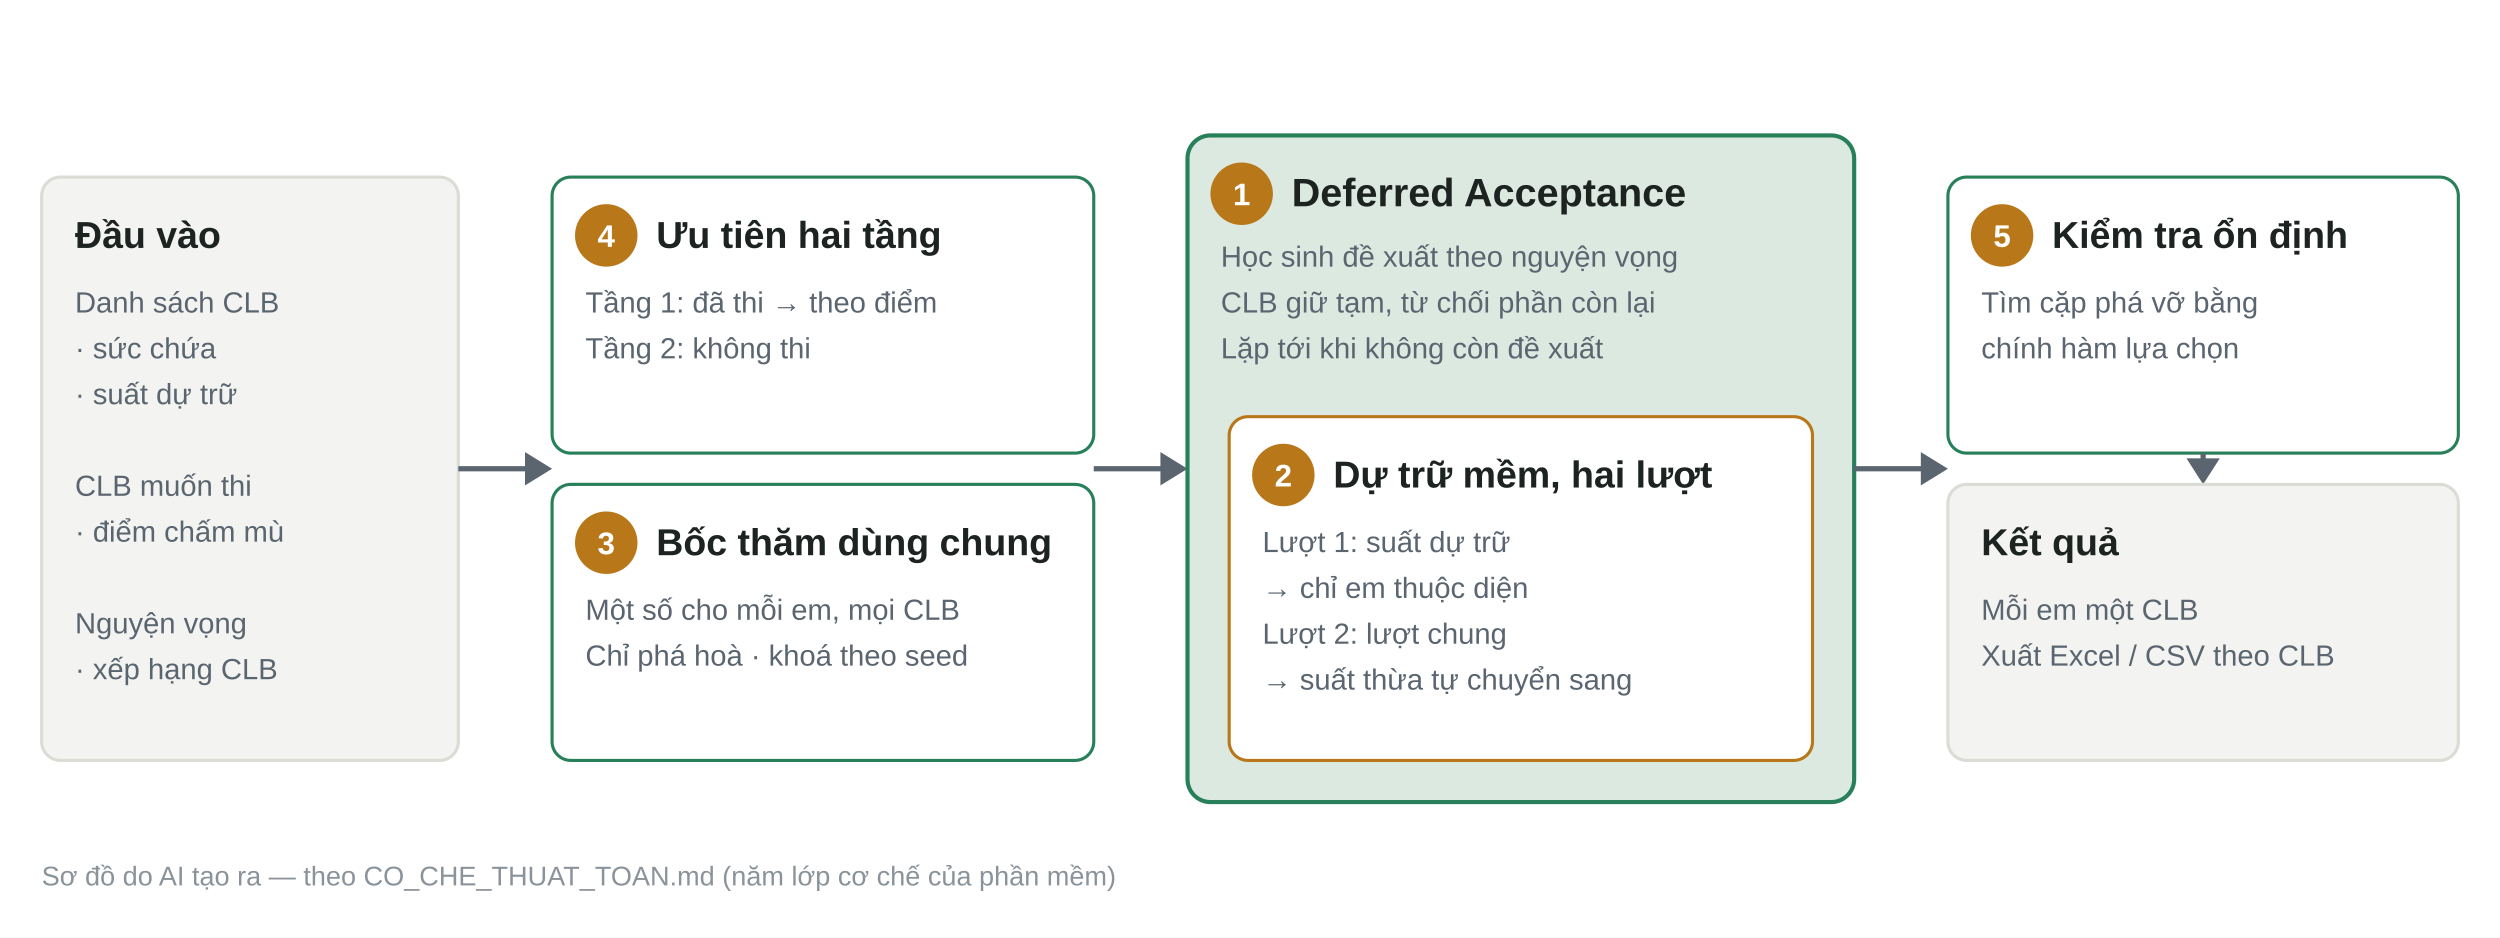
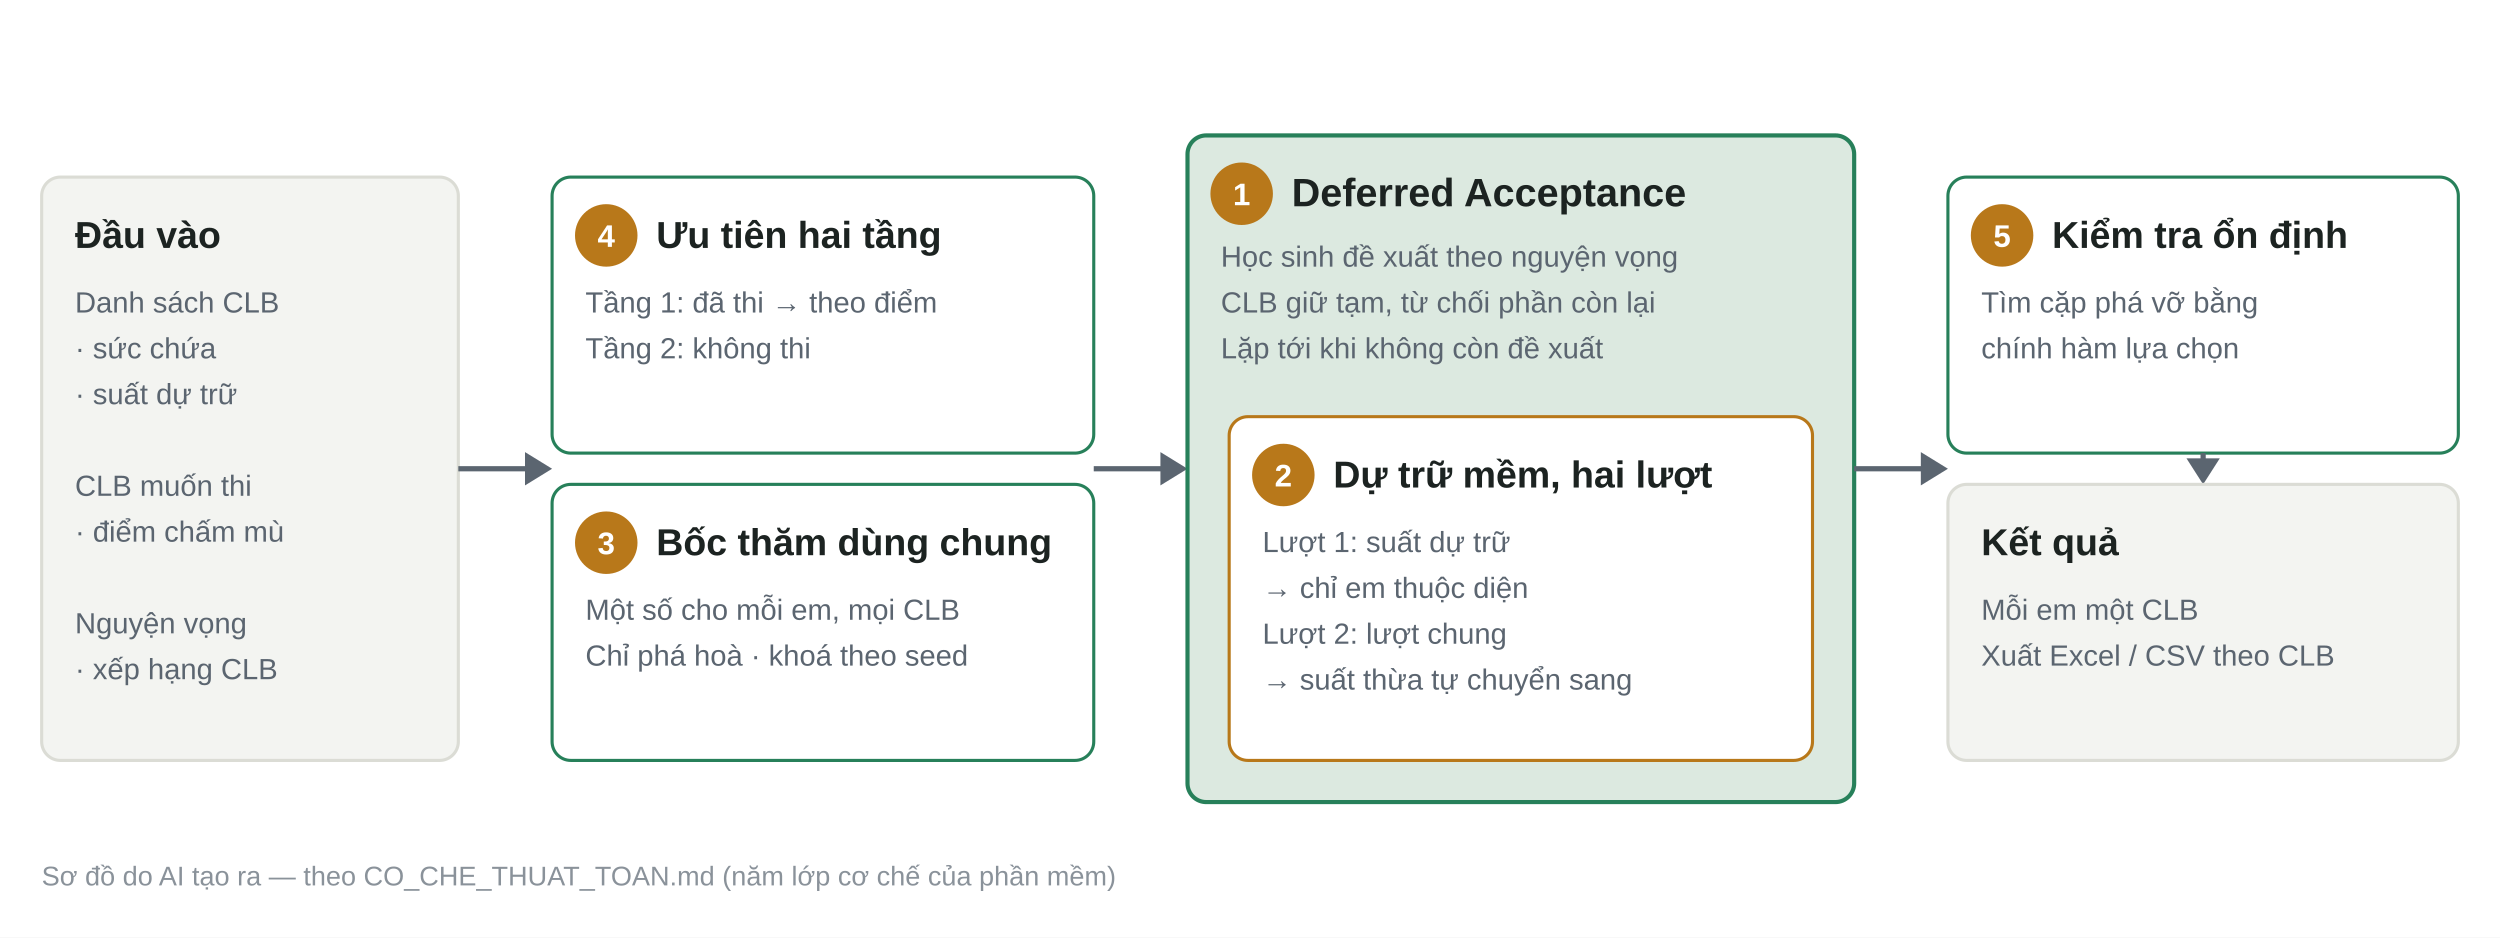
<svg xmlns="http://www.w3.org/2000/svg" viewBox="0 0 2400 900" width="2400" height="900" font-family="'IBM Plex Sans',Arial,sans-serif">
  <rect width="2400" height="900" fill="#FFFFFF" />
  <rect x="40" y="170" width="400" height="560" rx="18" fill="#F3F4F1" stroke="#DBDCD5" stroke-width="3" />
  <text x="72" y="238" font-size="36" fill="#1C2321" font-weight="700" text-anchor="start" font-family="'Be Vietnam Pro','IBM Plex Sans',Arial,sans-serif">Đầu vào</text>
  <text x="72" y="300" font-size="28" fill="#5B6570" font-weight="400" text-anchor="start" font-family="'IBM Plex Sans',Arial,sans-serif">Danh sách CLB</text>
  <text x="72" y="344" font-size="28" fill="#5B6570" font-weight="400" text-anchor="start" font-family="'IBM Plex Sans',Arial,sans-serif">· sức chứa</text>
  <text x="72" y="388" font-size="28" fill="#5B6570" font-weight="400" text-anchor="start" font-family="'IBM Plex Sans',Arial,sans-serif">· suất dự trữ</text>
  <text x="72" y="432" font-size="28" fill="#5B6570" font-weight="400" text-anchor="start" font-family="'IBM Plex Sans',Arial,sans-serif" />
  <text x="72" y="476" font-size="28" fill="#5B6570" font-weight="400" text-anchor="start" font-family="'IBM Plex Sans',Arial,sans-serif">CLB muốn thi</text>
  <text x="72" y="520" font-size="28" fill="#5B6570" font-weight="400" text-anchor="start" font-family="'IBM Plex Sans',Arial,sans-serif">· điểm chấm mù</text>
  <text x="72" y="564" font-size="28" fill="#5B6570" font-weight="400" text-anchor="start" font-family="'IBM Plex Sans',Arial,sans-serif" />
  <text x="72" y="608" font-size="28" fill="#5B6570" font-weight="400" text-anchor="start" font-family="'IBM Plex Sans',Arial,sans-serif">Nguyện vọng</text>
  <text x="72" y="652" font-size="28" fill="#5B6570" font-weight="400" text-anchor="start" font-family="'IBM Plex Sans',Arial,sans-serif">· xếp hạng CLB</text>
  <line x1="440" y1="450" x2="512" y2="450" stroke="#5B6570" stroke-width="5" />
  <path d="M504,434 L530,450 L504,466 Z" fill="#5B6570" />
  <rect x="530" y="170" width="520" height="265" rx="18" fill="#FFFFFF" stroke="#27805A" stroke-width="3" />
  <circle cx="582" cy="226" r="30" fill="#B8781A" />
  <text x="582" y="237" font-size="30" fill="#FFFFFF" font-weight="700" text-anchor="middle" font-family="'Be Vietnam Pro','IBM Plex Sans',Arial,sans-serif">4</text>
  <text x="630" y="238" font-size="36" fill="#1C2321" font-weight="700" text-anchor="start" font-family="'Be Vietnam Pro','IBM Plex Sans',Arial,sans-serif">Ưu tiên hai tầng</text>
  <text x="562" y="300" font-size="28" fill="#5B6570" font-weight="400" text-anchor="start" font-family="'IBM Plex Sans',Arial,sans-serif">Tầng 1: đã thi → theo điểm</text>
  <text x="562" y="344" font-size="28" fill="#5B6570" font-weight="400" text-anchor="start" font-family="'IBM Plex Sans',Arial,sans-serif">Tầng 2: không thi</text>
  <rect x="530" y="465" width="520" height="265" rx="18" fill="#FFFFFF" stroke="#27805A" stroke-width="3" />
  <circle cx="582" cy="521" r="30" fill="#B8781A" />
  <text x="582" y="532" font-size="30" fill="#FFFFFF" font-weight="700" text-anchor="middle" font-family="'Be Vietnam Pro','IBM Plex Sans',Arial,sans-serif">3</text>
  <text x="630" y="533" font-size="36" fill="#1C2321" font-weight="700" text-anchor="start" font-family="'Be Vietnam Pro','IBM Plex Sans',Arial,sans-serif">Bốc thăm dùng chung</text>
  <text x="562" y="595" font-size="28" fill="#5B6570" font-weight="400" text-anchor="start" font-family="'IBM Plex Sans',Arial,sans-serif">Một số cho mỗi em, mọi CLB</text>
  <text x="562" y="639" font-size="28" fill="#5B6570" font-weight="400" text-anchor="start" font-family="'IBM Plex Sans',Arial,sans-serif">Chỉ phá hoà · khoá theo seed</text>
  <line x1="1050" y1="450" x2="1122" y2="450" stroke="#5B6570" stroke-width="5" />
  <path d="M1114,434 L1140,450 L1114,466 Z" fill="#5B6570" />
-   <rect x="1140" y="130" width="640" height="640" rx="22" fill="#DCE9E0" stroke="#27805A" stroke-width="4" />
+   <rect x="1140" y="130" width="640" height="640" rx="18" fill="#DCE9E0" stroke="#27805A" stroke-width="4" />
  <circle cx="1192" cy="186" r="30" fill="#B8781A" />
  <text x="1192" y="197" font-size="30" fill="#FFFFFF" font-weight="700" text-anchor="middle" font-family="'Be Vietnam Pro','IBM Plex Sans',Arial,sans-serif">1</text>
  <text x="1240" y="198" font-size="38" fill="#1C2321" font-weight="700" text-anchor="start" font-family="'Be Vietnam Pro','IBM Plex Sans',Arial,sans-serif">Deferred Acceptance</text>
  <text x="1172" y="256" font-size="28" fill="#5B6570" font-weight="400" text-anchor="start" font-family="'IBM Plex Sans',Arial,sans-serif">Học sinh đề xuất theo nguyện vọng</text>
  <text x="1172" y="300" font-size="28" fill="#5B6570" font-weight="400" text-anchor="start" font-family="'IBM Plex Sans',Arial,sans-serif">CLB giữ tạm, từ chối phần còn lại</text>
  <text x="1172" y="344" font-size="28" fill="#5B6570" font-weight="400" text-anchor="start" font-family="'IBM Plex Sans',Arial,sans-serif">Lặp tới khi không còn đề xuất</text>
  <rect x="1180" y="400" width="560" height="330" rx="18" fill="#FFFFFF" stroke="#B8781A" stroke-width="3" />
  <circle cx="1232" cy="456" r="30" fill="#B8781A" />
  <text x="1232" y="467" font-size="30" fill="#FFFFFF" font-weight="700" text-anchor="middle" font-family="'Be Vietnam Pro','IBM Plex Sans',Arial,sans-serif">2</text>
  <text x="1280" y="468" font-size="36" fill="#1C2321" font-weight="700" text-anchor="start" font-family="'Be Vietnam Pro','IBM Plex Sans',Arial,sans-serif">Dự trữ mềm, hai lượt</text>
  <text x="1212" y="530" font-size="28" fill="#5B6570" font-weight="400" text-anchor="start" font-family="'IBM Plex Sans',Arial,sans-serif">Lượt 1: suất dự trữ</text>
  <text x="1212" y="574" font-size="28" fill="#5B6570" font-weight="400" text-anchor="start" font-family="'IBM Plex Sans',Arial,sans-serif">  → chỉ em thuộc diện</text>
  <text x="1212" y="618" font-size="28" fill="#5B6570" font-weight="400" text-anchor="start" font-family="'IBM Plex Sans',Arial,sans-serif">Lượt 2: lượt chung</text>
  <text x="1212" y="662" font-size="28" fill="#5B6570" font-weight="400" text-anchor="start" font-family="'IBM Plex Sans',Arial,sans-serif">  → suất thừa tự chuyển sang</text>
  <line x1="1780" y1="450" x2="1852" y2="450" stroke="#5B6570" stroke-width="5" />
  <path d="M1844,434 L1870,450 L1844,466 Z" fill="#5B6570" />
  <rect x="1870" y="170" width="490" height="265" rx="18" fill="#FFFFFF" stroke="#27805A" stroke-width="3" />
  <circle cx="1922" cy="226" r="30" fill="#B8781A" />
  <text x="1922" y="237" font-size="30" fill="#FFFFFF" font-weight="700" text-anchor="middle" font-family="'Be Vietnam Pro','IBM Plex Sans',Arial,sans-serif">5</text>
  <text x="1970" y="238" font-size="36" fill="#1C2321" font-weight="700" text-anchor="start" font-family="'Be Vietnam Pro','IBM Plex Sans',Arial,sans-serif">Kiểm tra ổn định</text>
  <text x="1902" y="300" font-size="28" fill="#5B6570" font-weight="400" text-anchor="start" font-family="'IBM Plex Sans',Arial,sans-serif">Tìm cặp phá vỡ bằng</text>
  <text x="1902" y="344" font-size="28" fill="#5B6570" font-weight="400" text-anchor="start" font-family="'IBM Plex Sans',Arial,sans-serif">chính hàm lựa chọn</text>
  <line x1="2115" y1="435" x2="2115" y2="447" stroke="#5B6570" stroke-width="5" />
  <path d="M2099,440 L2115,465 L2131,440 Z" fill="#5B6570" />
  <rect x="1870" y="465" width="490" height="265" rx="18" fill="#F3F4F1" stroke="#DBDCD5" stroke-width="3" />
  <text x="1902" y="533" font-size="36" fill="#1C2321" font-weight="700" text-anchor="start" font-family="'Be Vietnam Pro','IBM Plex Sans',Arial,sans-serif">Kết quả</text>
  <text x="1902" y="595" font-size="28" fill="#5B6570" font-weight="400" text-anchor="start" font-family="'IBM Plex Sans',Arial,sans-serif">Mỗi em một CLB</text>
  <text x="1902" y="639" font-size="28" fill="#5B6570" font-weight="400" text-anchor="start" font-family="'IBM Plex Sans',Arial,sans-serif">Xuất Excel / CSV theo CLB</text>
  <text x="40" y="850" font-size="26" fill="#8A929A" font-weight="400" text-anchor="start" font-family="'IBM Plex Sans',Arial,sans-serif">Sơ đồ do AI tạo ra — theo CO_CHE_THUAT_TOAN.md (năm lớp cơ chế của phần mềm)</text>
</svg>
